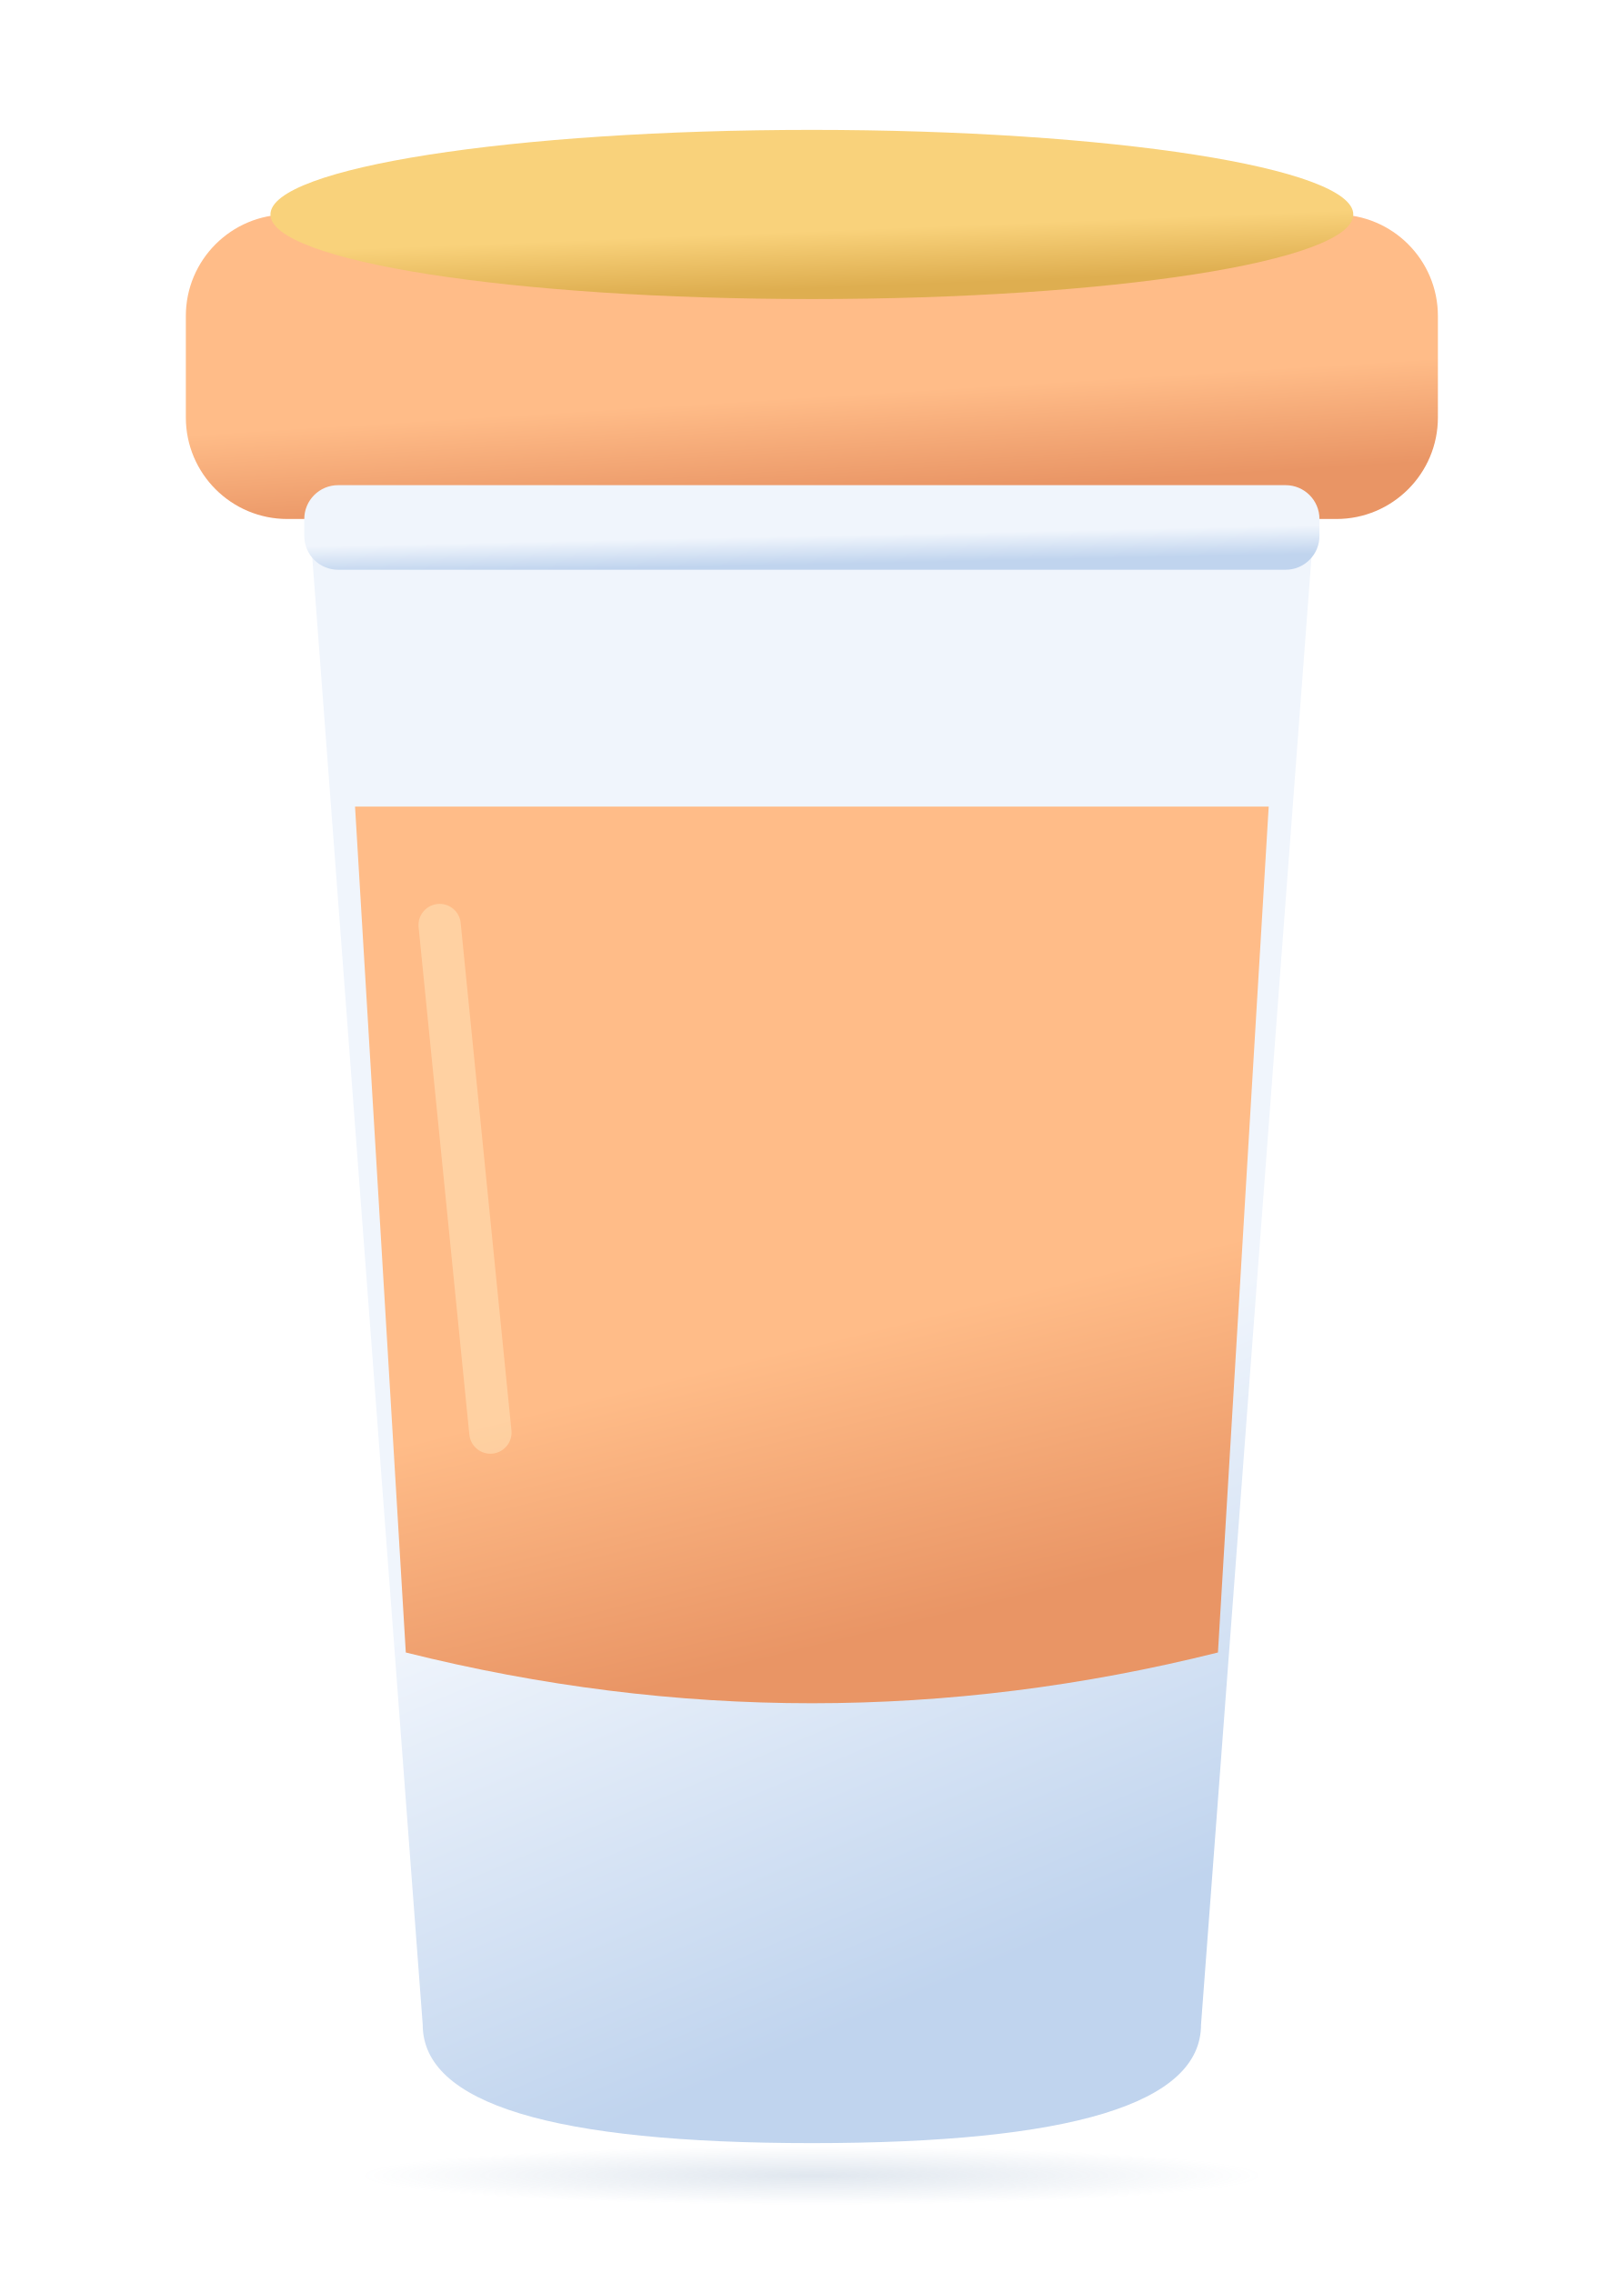
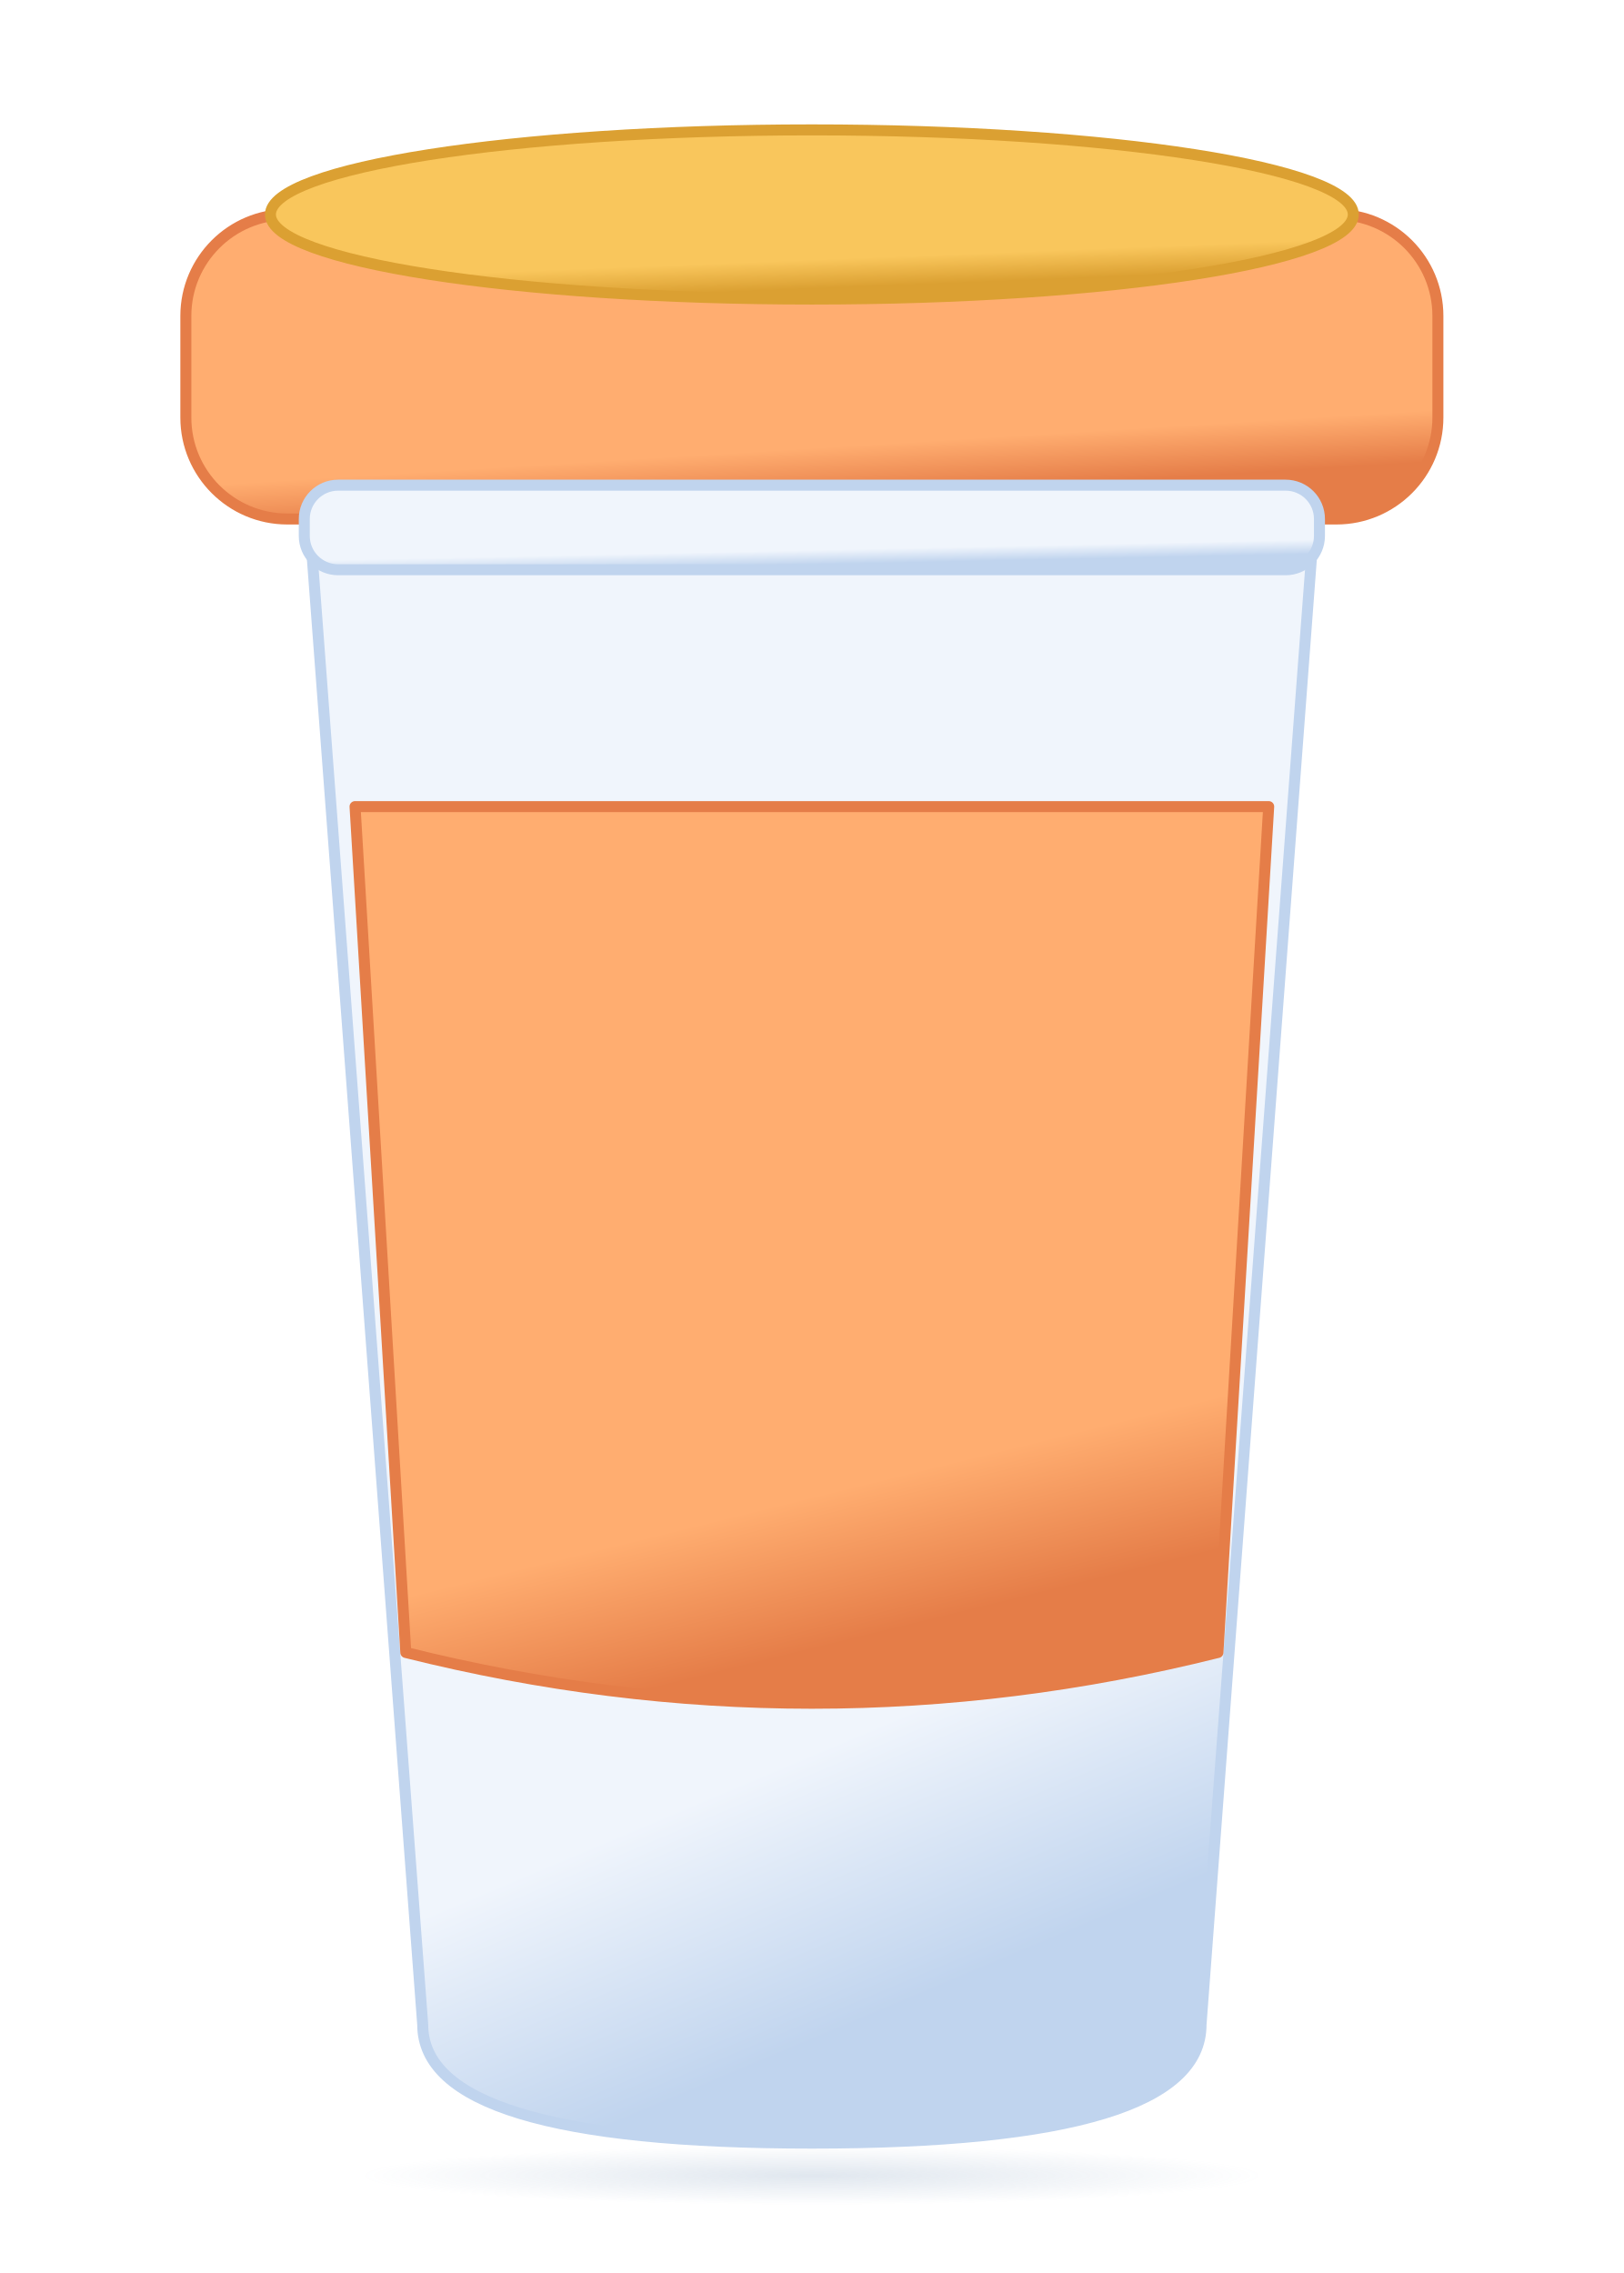
<svg xmlns="http://www.w3.org/2000/svg" viewBox="0 0 100 140" width="100" height="140" preserveAspectRatio="xMidYMid meet">
  <defs>
    <linearGradient id="white" x1="0" y1="0" x2=".25" y2="1">
      <stop stop-color="#f0f5fc" />
-       <stop offset=".68" stop-color="#f0f5fc" />
+       <stop offset=".84" stop-color="#f0f5fc" />
      <stop offset="1" stop-color="#c0d4ee" />
    </linearGradient>
    <linearGradient id="orange" x1="0" y1="0" x2=".25" y2="1">
-       <stop stop-color="#ffbc88" />
-       <stop offset=".68" stop-color="#ffbc88" />
-       <stop offset="1" stop-color="#e99565" />
+       <stop stop-color="#ffad70" />
+       <stop offset=".84" stop-color="#ffad70" />
+       <stop offset="1" stop-color="#e57d48" />
    </linearGradient>
    <linearGradient id="gold" x1="0" y1="0" x2=".25" y2="1">
-       <stop stop-color="#f9d27b" />
-       <stop offset=".68" stop-color="#f9d27b" />
-       <stop offset="1" stop-color="#deae50" />
+       <stop stop-color="#f9c65c" />
+       <stop offset=".84" stop-color="#f9c65c" />
+       <stop offset="1" stop-color="#dba032" />
    </linearGradient>
    <radialGradient id="floor-shadow">
      <stop stop-color="#6486ad" stop-opacity=".2" />
      <stop offset=".5" stop-color="#6486ad" stop-opacity=".1" />
      <stop offset="1" stop-color="#6486ad" stop-opacity="0" />
    </radialGradient>
  </defs>
  <ellipse cx="50.0" cy="134" rx="28" ry="1.8" fill="url(#floor-shadow)" />
  <g id="item-model" transform="translate(-2.10084 -4.504202) scale(1.042017)">
-     <path d="M20 31 H80 L73 124 Q73 131 50 131 Q27 131 27 124Z" fill="url(#white)" />
-     <path d="M23 52 H77 L74 102 Q50 108 26 102Z" fill="url(#orange)" />
-     <rect x="13" y="17" width="74" height="18" rx="6" fill="url(#orange)" />
-     <ellipse cx="50" cy="17" rx="32" ry="5" fill="url(#gold)" />
-     <rect x="20" y="33" width="60" height="5" rx="2" fill="url(#white)" />
-     <path d="M28 59 L31 89" fill="none" stroke="#fff0c9" stroke-width="2.5" stroke-linecap="round" stroke-linejoin="round" opacity=".4" />
+     <path d="M20 31 H80 L73 124 Q73 131 50 131 Q27 131 27 124Z" fill="url(#white)" stroke="#c0d4ee" stroke-width=".65" stroke-linejoin="round" />
+     <path d="M23 52 H77 L74 102 Q50 108 26 102Z" fill="url(#orange)" stroke="#e57d48" stroke-width=".65" stroke-linejoin="round" />
+     <rect x="13" y="17" width="74" height="18" rx="6" fill="url(#orange)" stroke="#e57d48" stroke-width=".65" stroke-linejoin="round" />
+     <ellipse cx="50" cy="17" rx="32" ry="5" fill="url(#gold)" stroke="#dba032" stroke-width=".65" stroke-linejoin="round" />
+     <rect x="20" y="33" width="60" height="5" rx="2" fill="url(#white)" stroke="#c0d4ee" stroke-width=".65" stroke-linejoin="round" />
  </g>
</svg>
